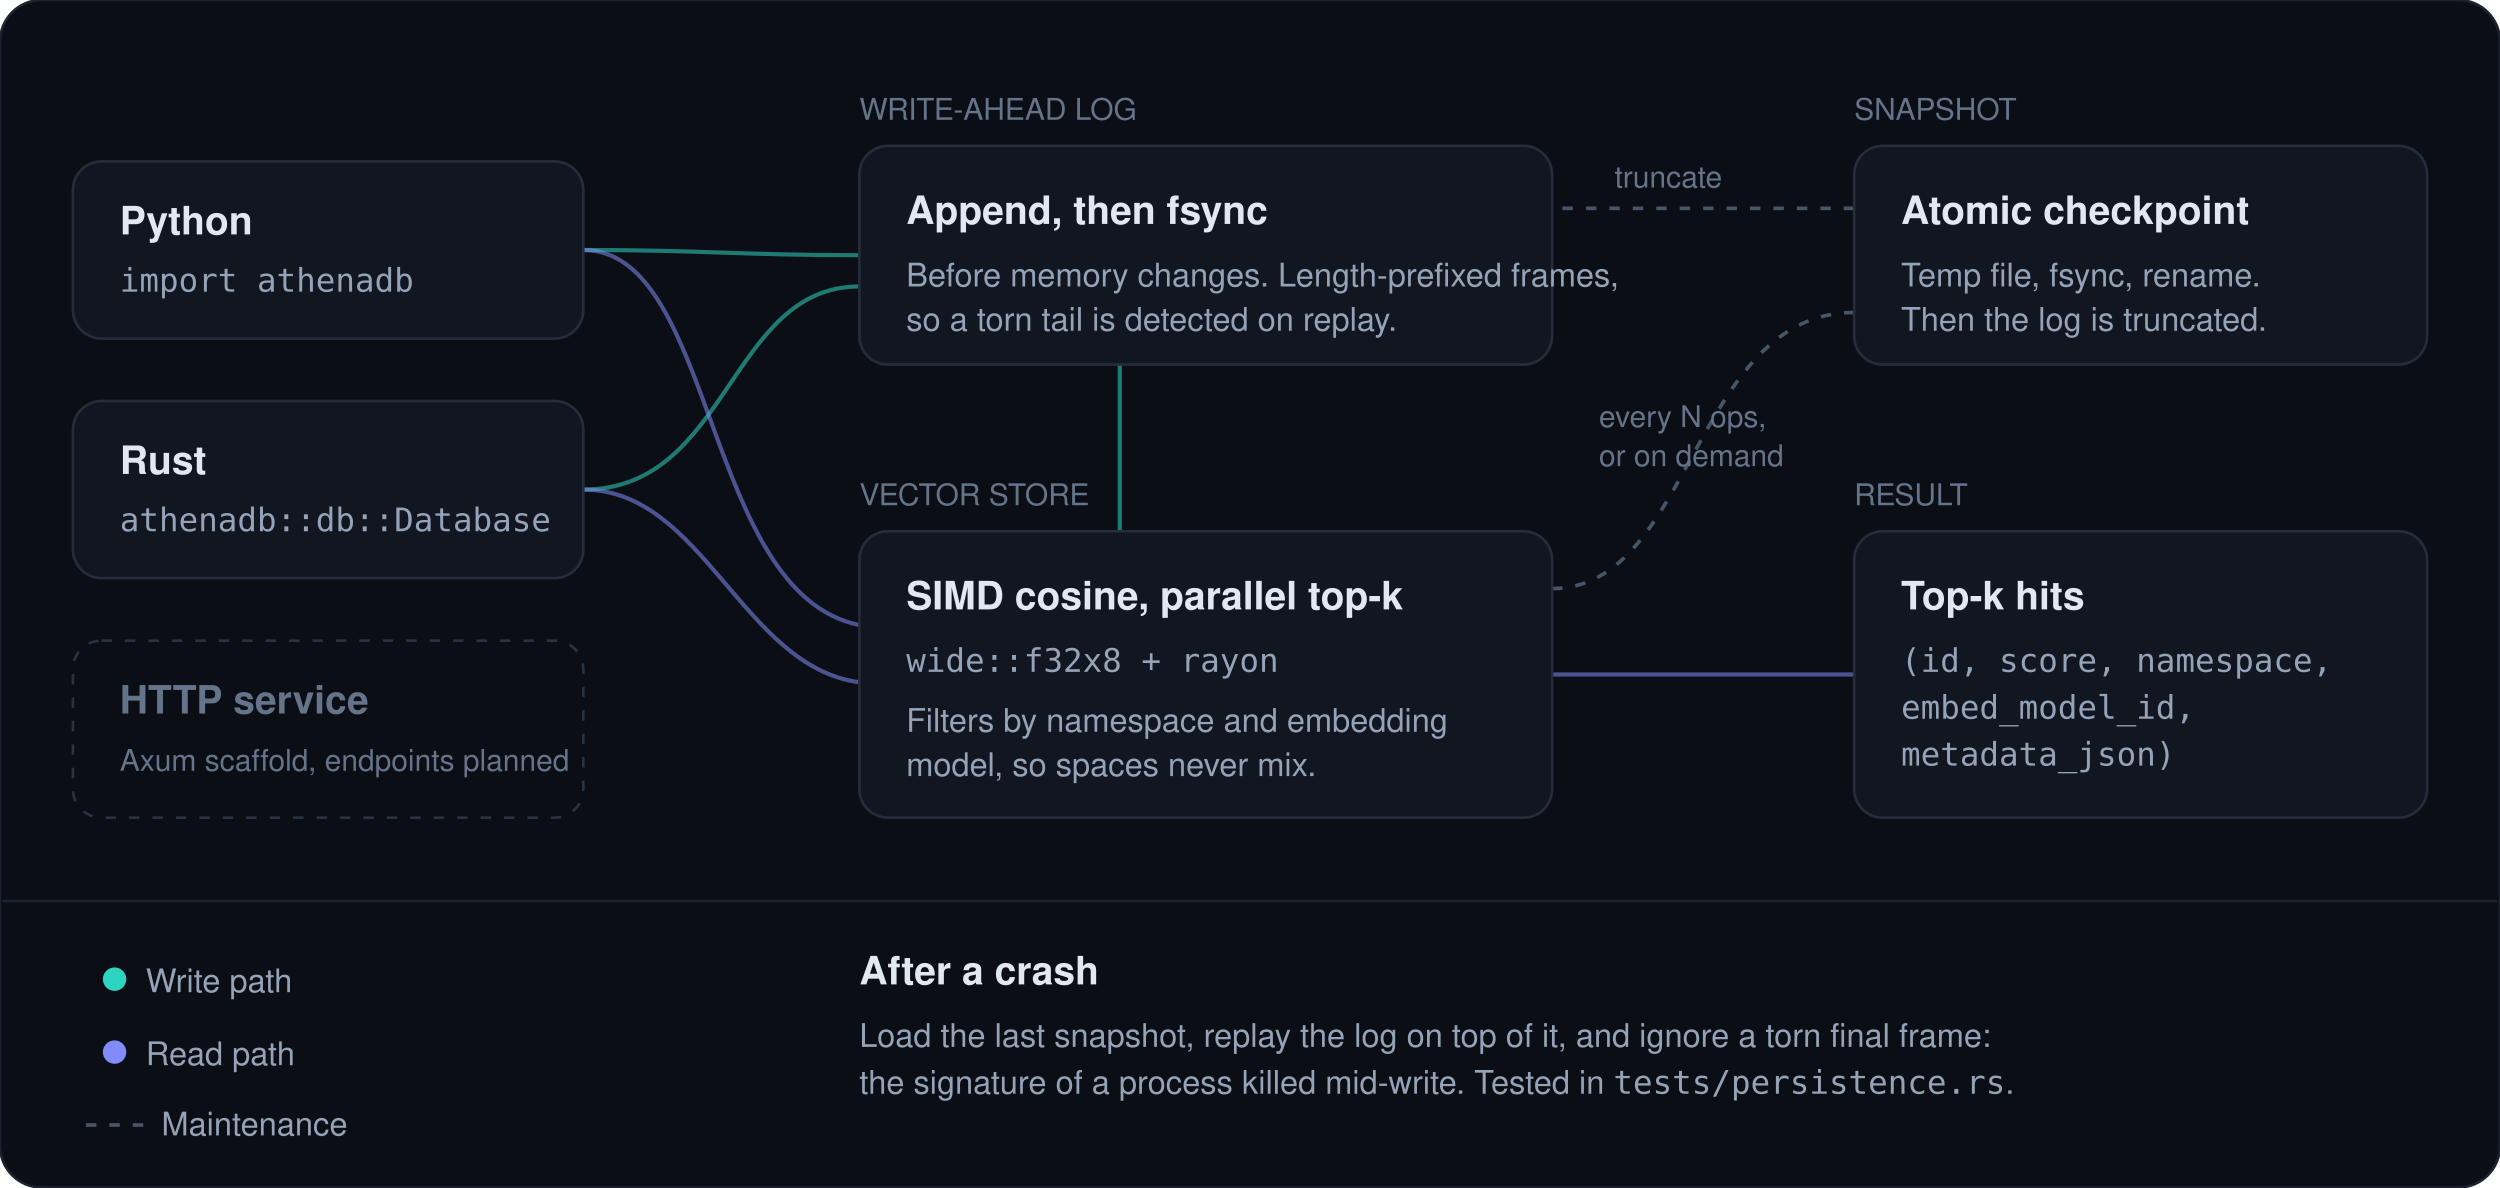
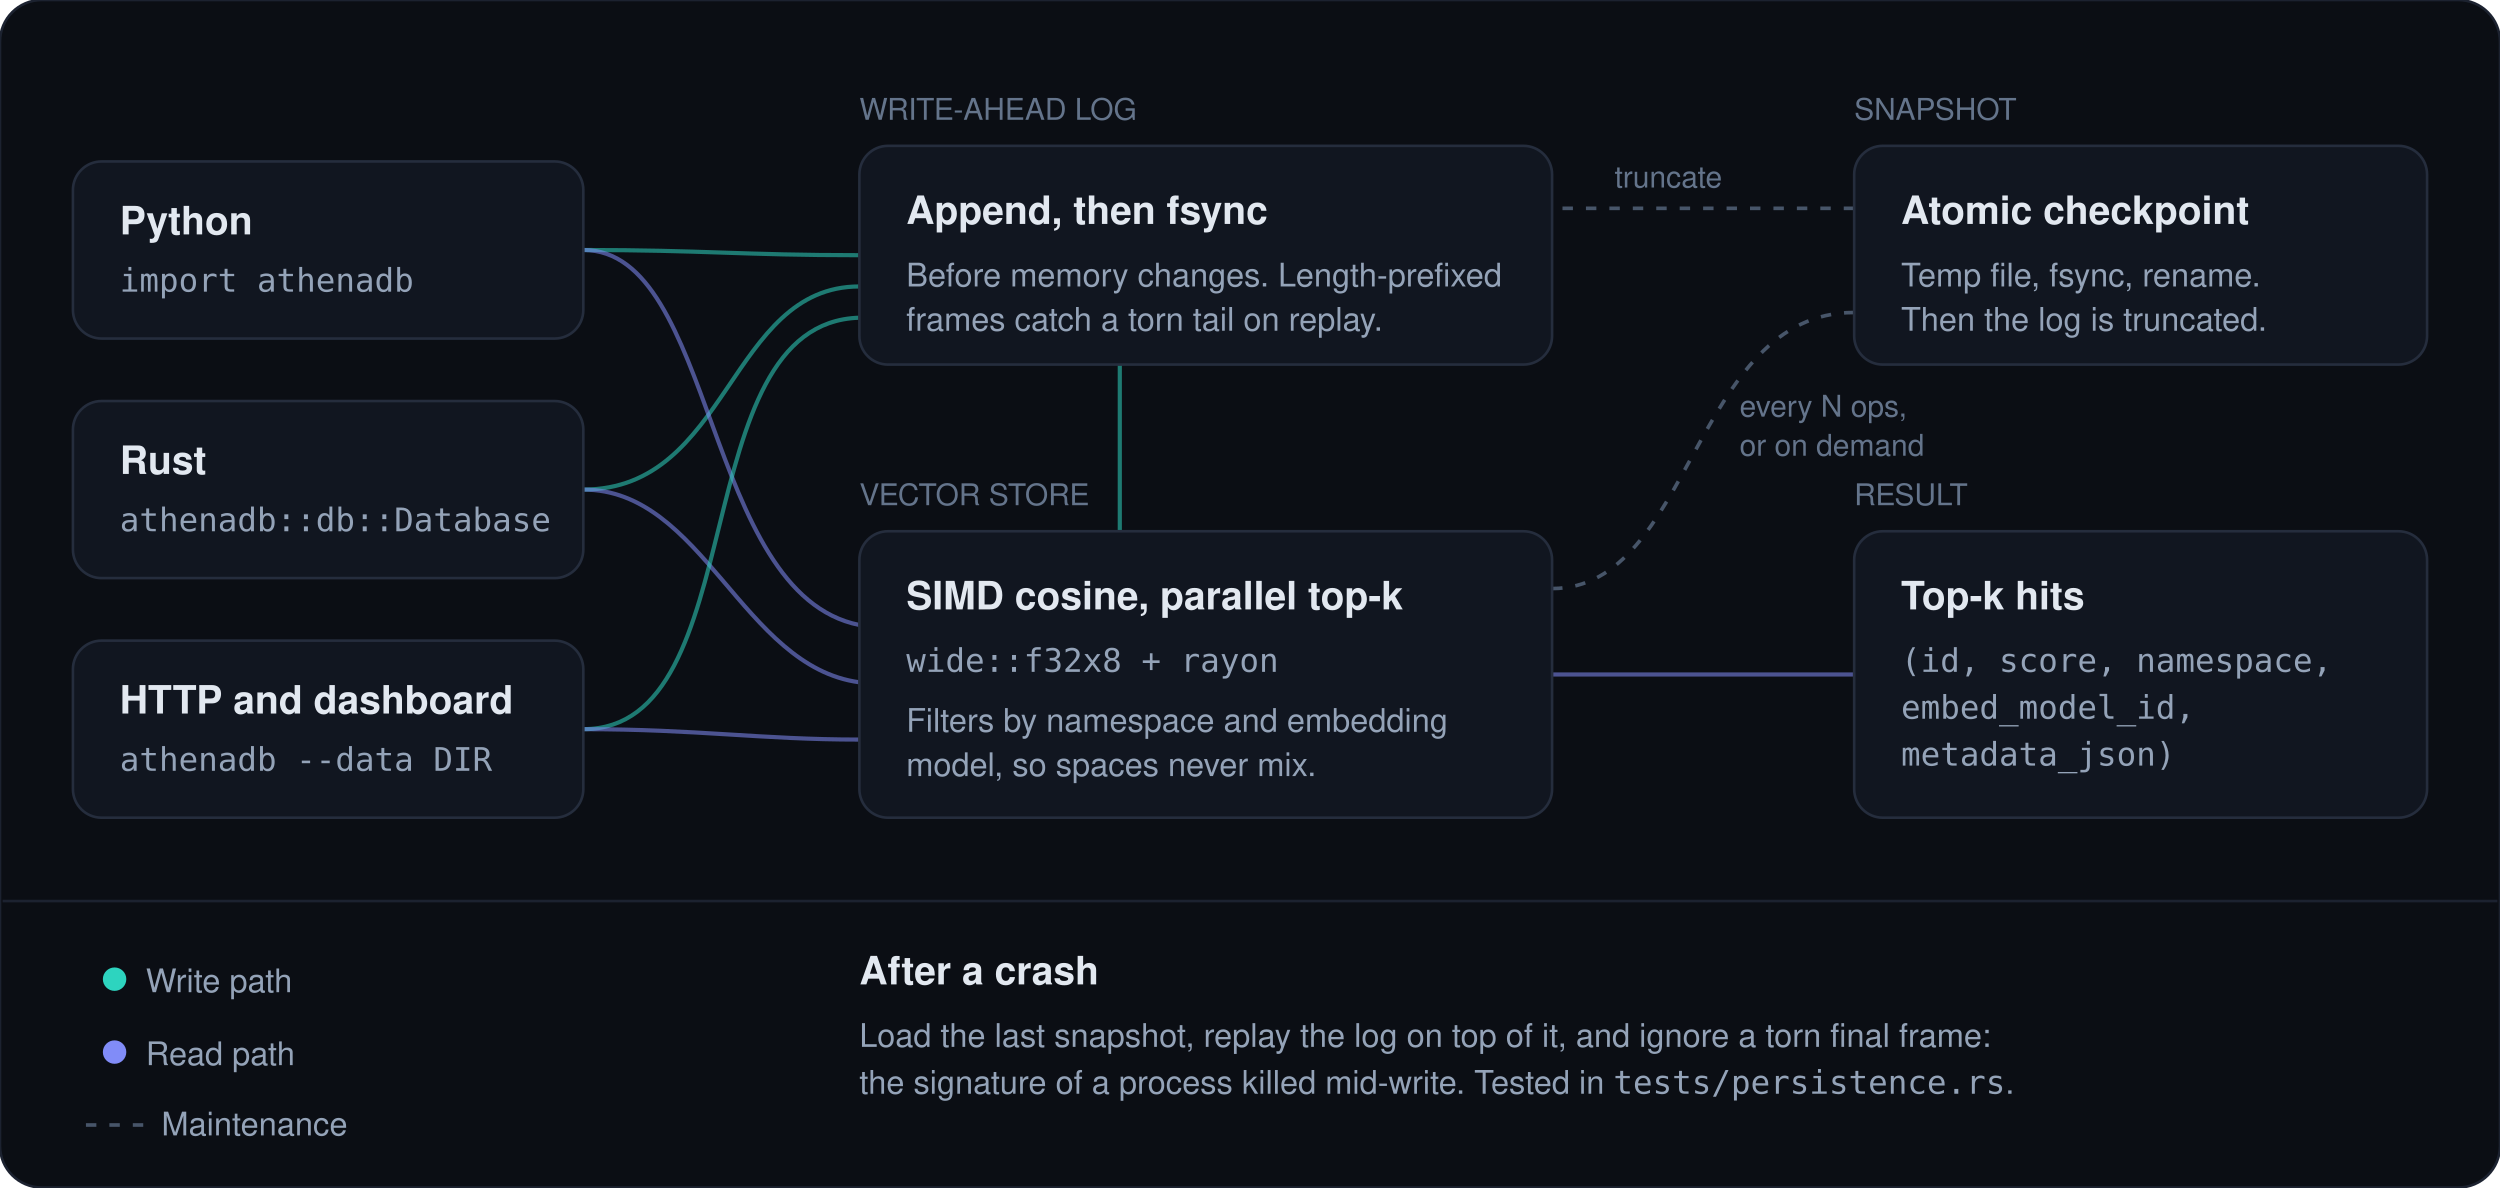
<svg xmlns="http://www.w3.org/2000/svg" viewBox="0 0 960 456" width="960" height="456" role="img" aria-labelledby="t d" font-family="-apple-system,'Segoe UI',Helvetica,Arial,sans-serif">
  <style>
    .box { fill: #111620; stroke: #252d3d; }
    .title { fill: #e2e8f0; font-size: 15px; font-weight: 600; }
    .sub { fill: #94a3b8; font-size: 12.5px; }
    .mono { font-family: ui-monospace, SFMono-Regular, Menlo, monospace; }
    .write { stroke: #2dd4bf; }
    .read { stroke: #818cf8; }
    .flow { fill: none; stroke-width: 1.6; opacity: .55; }
    .maint { fill: none; stroke: #475569; stroke-width: 1.4; stroke-dasharray: 4 5; }
    .label { fill: #64748b; font-size: 11.5px; }
    @media (prefers-reduced-motion: reduce) { .dot { display: none; } }
  </style>
  <defs>
    <filter id="glow" x="-200%" y="-200%" width="500%" height="500%">
      <feGaussianBlur stdDeviation="3.5" result="b" />
      <feMerge>
        <feMergeNode in="b" />
        <feMergeNode in="SourceGraphic" />
      </feMerge>
    </filter>
  </defs>
  <rect width="960" height="456" rx="16" fill="#0b0e14" stroke="#1c2230" />
  <path class="flow write" d="M224 96 C 270 96, 285 98, 330 98" />
  <path class="flow write" d="M224 188 C 280 188, 280 110, 330 110" />
  <path class="flow write" d="M430 140 L430 204" />
  <path class="flow read" d="M224 96 C 275 96, 270 228, 330 240" />
  <path class="flow read" d="M224 188 C 270 188, 285 256, 330 262" />
+   <path class="flow write" d="M224 280 C 290 280, 262 124, 330 122" />
+   <path class="flow read" d="M224 280 C 268 280, 292 284, 330 284" />
  <path class="flow read" d="M596 259 L712 259" />
  <path class="maint" d="M596 226 C 650 226, 650 120, 712 120" />
  <path class="maint" d="M712 80 L596 80" />
  <text class="label" x="620" y="72">truncate</text>
-   <text class="label" x="614" y="164">every N ops,</text>
-   <text class="label" x="614" y="179">or on demand</text>
+   <text class="label" x="668" y="160">every N ops,</text>
+   <text class="label" x="668" y="175">or on demand</text>
  <g class="dot" filter="url(#glow)">
    <circle r="4" fill="#2dd4bf" opacity="0">
      <animate attributeName="opacity" values="0;1;1;0;0" keyTimes="0;.04;.3;.34;1" dur="7s" repeatCount="indefinite" />
      <animateMotion path="M224 96 C 270 96, 285 98, 330 98 L430 98 L430 204 L430 250" keyPoints="0;1;1" keyTimes="0;.34;1" calcMode="linear" dur="7s" repeatCount="indefinite" />
    </circle>
    <circle r="4" fill="#2dd4bf" opacity="0">
      <animate attributeName="opacity" values="0;1;1;0;0" keyTimes="0;.04;.3;.34;1" dur="7s" begin="3.5s" repeatCount="indefinite" />
      <animateMotion path="M224 188 C 280 188, 280 110, 330 110 L430 110 L430 204 L430 250" keyPoints="0;1;1" keyTimes="0;.34;1" calcMode="linear" dur="7s" begin="3.5s" repeatCount="indefinite" />
    </circle>
    <circle r="4" fill="#818cf8" opacity="0">
      <animate attributeName="opacity" values="0;1;1;0;0" keyTimes="0;.04;.3;.34;1" dur="5s" begin="1.2s" repeatCount="indefinite" />
      <animateMotion path="M224 96 C 275 96, 270 228, 330 240 L596 259 L712 259" keyPoints="0;1;1" keyTimes="0;.34;1" calcMode="linear" dur="5s" begin="1.2s" repeatCount="indefinite" />
    </circle>
    <circle r="4" fill="#818cf8" opacity="0">
      <animate attributeName="opacity" values="0;1;1;0;0" keyTimes="0;.04;.3;.34;1" dur="5s" begin="3.7s" repeatCount="indefinite" />
      <animateMotion path="M224 188 C 270 188, 285 256, 330 262 L596 259 L712 259" keyPoints="0;1;1" keyTimes="0;.34;1" calcMode="linear" dur="5s" begin="3.7s" repeatCount="indefinite" />
    </circle>
+     <circle r="4" fill="#2dd4bf" opacity="0">
+       <animate attributeName="opacity" values="0;1;1;0;0" keyTimes="0;.04;.3;.34;1" dur="7s" begin="1.75s" repeatCount="indefinite" />
+       <animateMotion path="M224 280 C 290 280, 262 124, 330 122 L430 122 L430 204 L430 250" keyPoints="0;1;1" keyTimes="0;.34;1" calcMode="linear" dur="7s" begin="1.75s" repeatCount="indefinite" />
+     </circle>
+     <circle r="4" fill="#818cf8" opacity="0">
+       <animate attributeName="opacity" values="0;1;1;0;0" keyTimes="0;.04;.3;.34;1" dur="5s" begin="2.45s" repeatCount="indefinite" />
+       <animateMotion path="M224 280 C 268 280, 292 284, 330 284 L596 259 L712 259" keyPoints="0;1;1" keyTimes="0;.34;1" calcMode="linear" dur="5s" begin="2.45s" repeatCount="indefinite" />
+     </circle>
  </g>
  <g>
    <rect class="box" x="28" y="62" width="196" height="68" rx="11" />
    <text class="title" x="46" y="90">Python</text>
    <text class="sub mono" x="46" y="112">import athenadb</text>
    <rect class="box" x="28" y="154" width="196" height="68" rx="11" />
    <text class="title" x="46" y="182">Rust</text>
    <text class="sub mono" x="46" y="204">athenadb::db::Database</text>
-     <rect x="28" y="246" width="196" height="68" rx="11" fill="none" stroke="#2a3344" stroke-dasharray="4 5" />
-     <text class="title" x="46" y="274" style="fill:#64748b">HTTP service</text>
-     <text class="label" x="46" y="296">Axum scaffold, endpoints planned</text>
+     <rect class="box" x="28" y="246" width="196" height="68" rx="11" />
+     <text class="title" x="46" y="274">HTTP and dashboard</text>
+     <text class="sub mono" x="46" y="296">athenadb --data DIR</text>
  </g>
  <text class="label" x="330" y="46">WRITE-AHEAD LOG</text>
  <rect class="box" x="330" y="56" width="266" height="84" rx="11" />
  <text class="title" x="348" y="86">Append, then fsync</text>
-   <text class="sub" x="348" y="110">Before memory changes. Length-prefixed frames,</text>
-   <text class="sub" x="348" y="127">so a torn tail is detected on replay.</text>
+   <text class="sub" x="348" y="110">Before memory changes. Length-prefixed</text>
+   <text class="sub" x="348" y="127">frames catch a torn tail on replay.</text>
  <text class="label" x="330" y="194">VECTOR STORE</text>
  <rect class="box" x="330" y="204" width="266" height="110" rx="11" />
  <text class="title" x="348" y="234">SIMD cosine, parallel top-k</text>
  <text class="sub mono" x="348" y="258">wide::f32x8 + rayon</text>
  <text class="sub" x="348" y="281">Filters by namespace and embedding</text>
  <text class="sub" x="348" y="298">model, so spaces never mix.</text>
  <text class="label" x="712" y="46">SNAPSHOT</text>
  <rect class="box" x="712" y="56" width="220" height="84" rx="11" />
  <text class="title" x="730" y="86">Atomic checkpoint</text>
  <text class="sub" x="730" y="110">Temp file, fsync, rename.</text>
  <text class="sub" x="730" y="127">Then the log is truncated.</text>
  <text class="label" x="712" y="194">RESULT</text>
  <rect class="box" x="712" y="204" width="220" height="110" rx="11" />
  <text class="title" x="730" y="234">Top-k hits</text>
  <text class="sub mono" x="730" y="258">(id, score, namespace,</text>
  <text class="sub mono" x="730" y="276"> embed_model_id,</text>
  <text class="sub mono" x="730" y="294"> metadata_json)</text>
  <line x1="1" x2="959" y1="346" y2="346" stroke="#1c2230" />
  <circle cx="44" cy="376" r="4.5" fill="#2dd4bf" />
  <text class="sub" x="56" y="381">Write path</text>
  <circle cx="44" cy="404" r="4.5" fill="#818cf8" />
  <text class="sub" x="56" y="409">Read path</text>
  <line x1="33" x2="55" y1="432" y2="432" stroke="#475569" stroke-width="1.4" stroke-dasharray="4 5" />
  <text class="sub" x="62" y="436">Maintenance</text>
  <text class="title" x="330" y="378">After a crash</text>
  <text class="sub" x="330" y="402">Load the last snapshot, replay the log on top of it, and ignore a torn final frame:</text>
  <text class="sub" x="330" y="420">the signature of a process killed mid-write. Tested in <tspan class="mono">tests/persistence.rs</tspan>.</text>
</svg>
